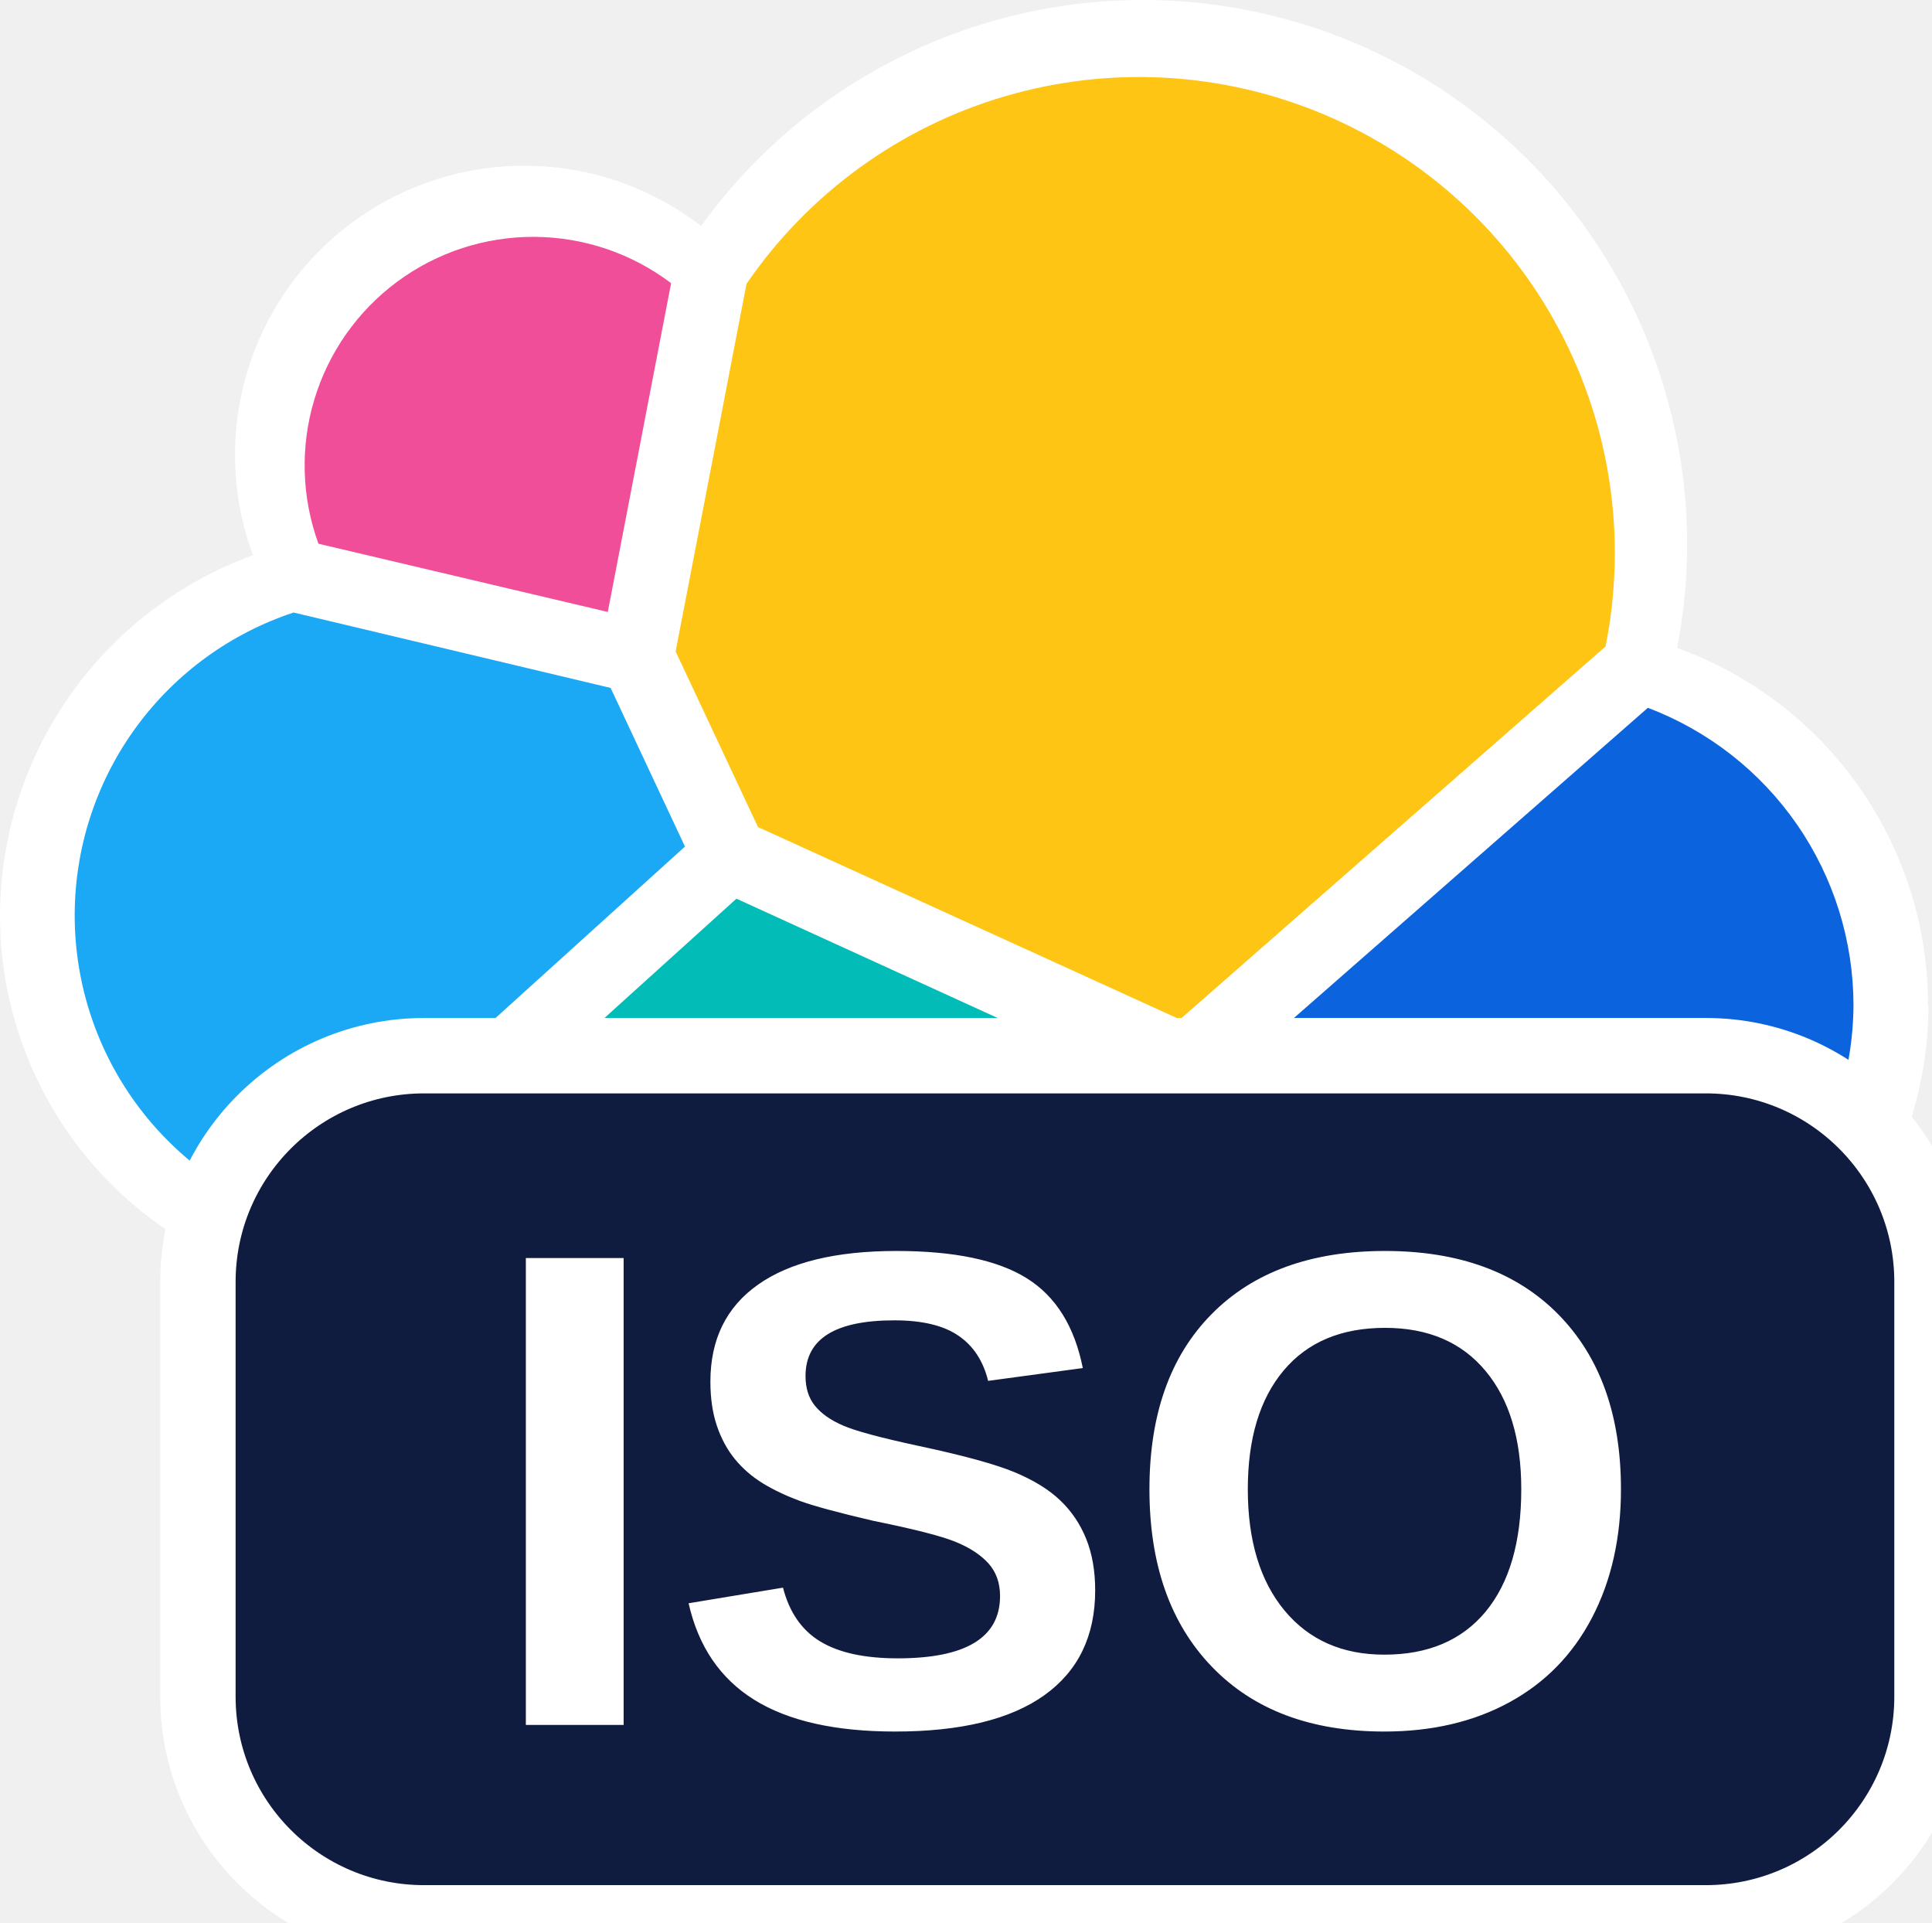
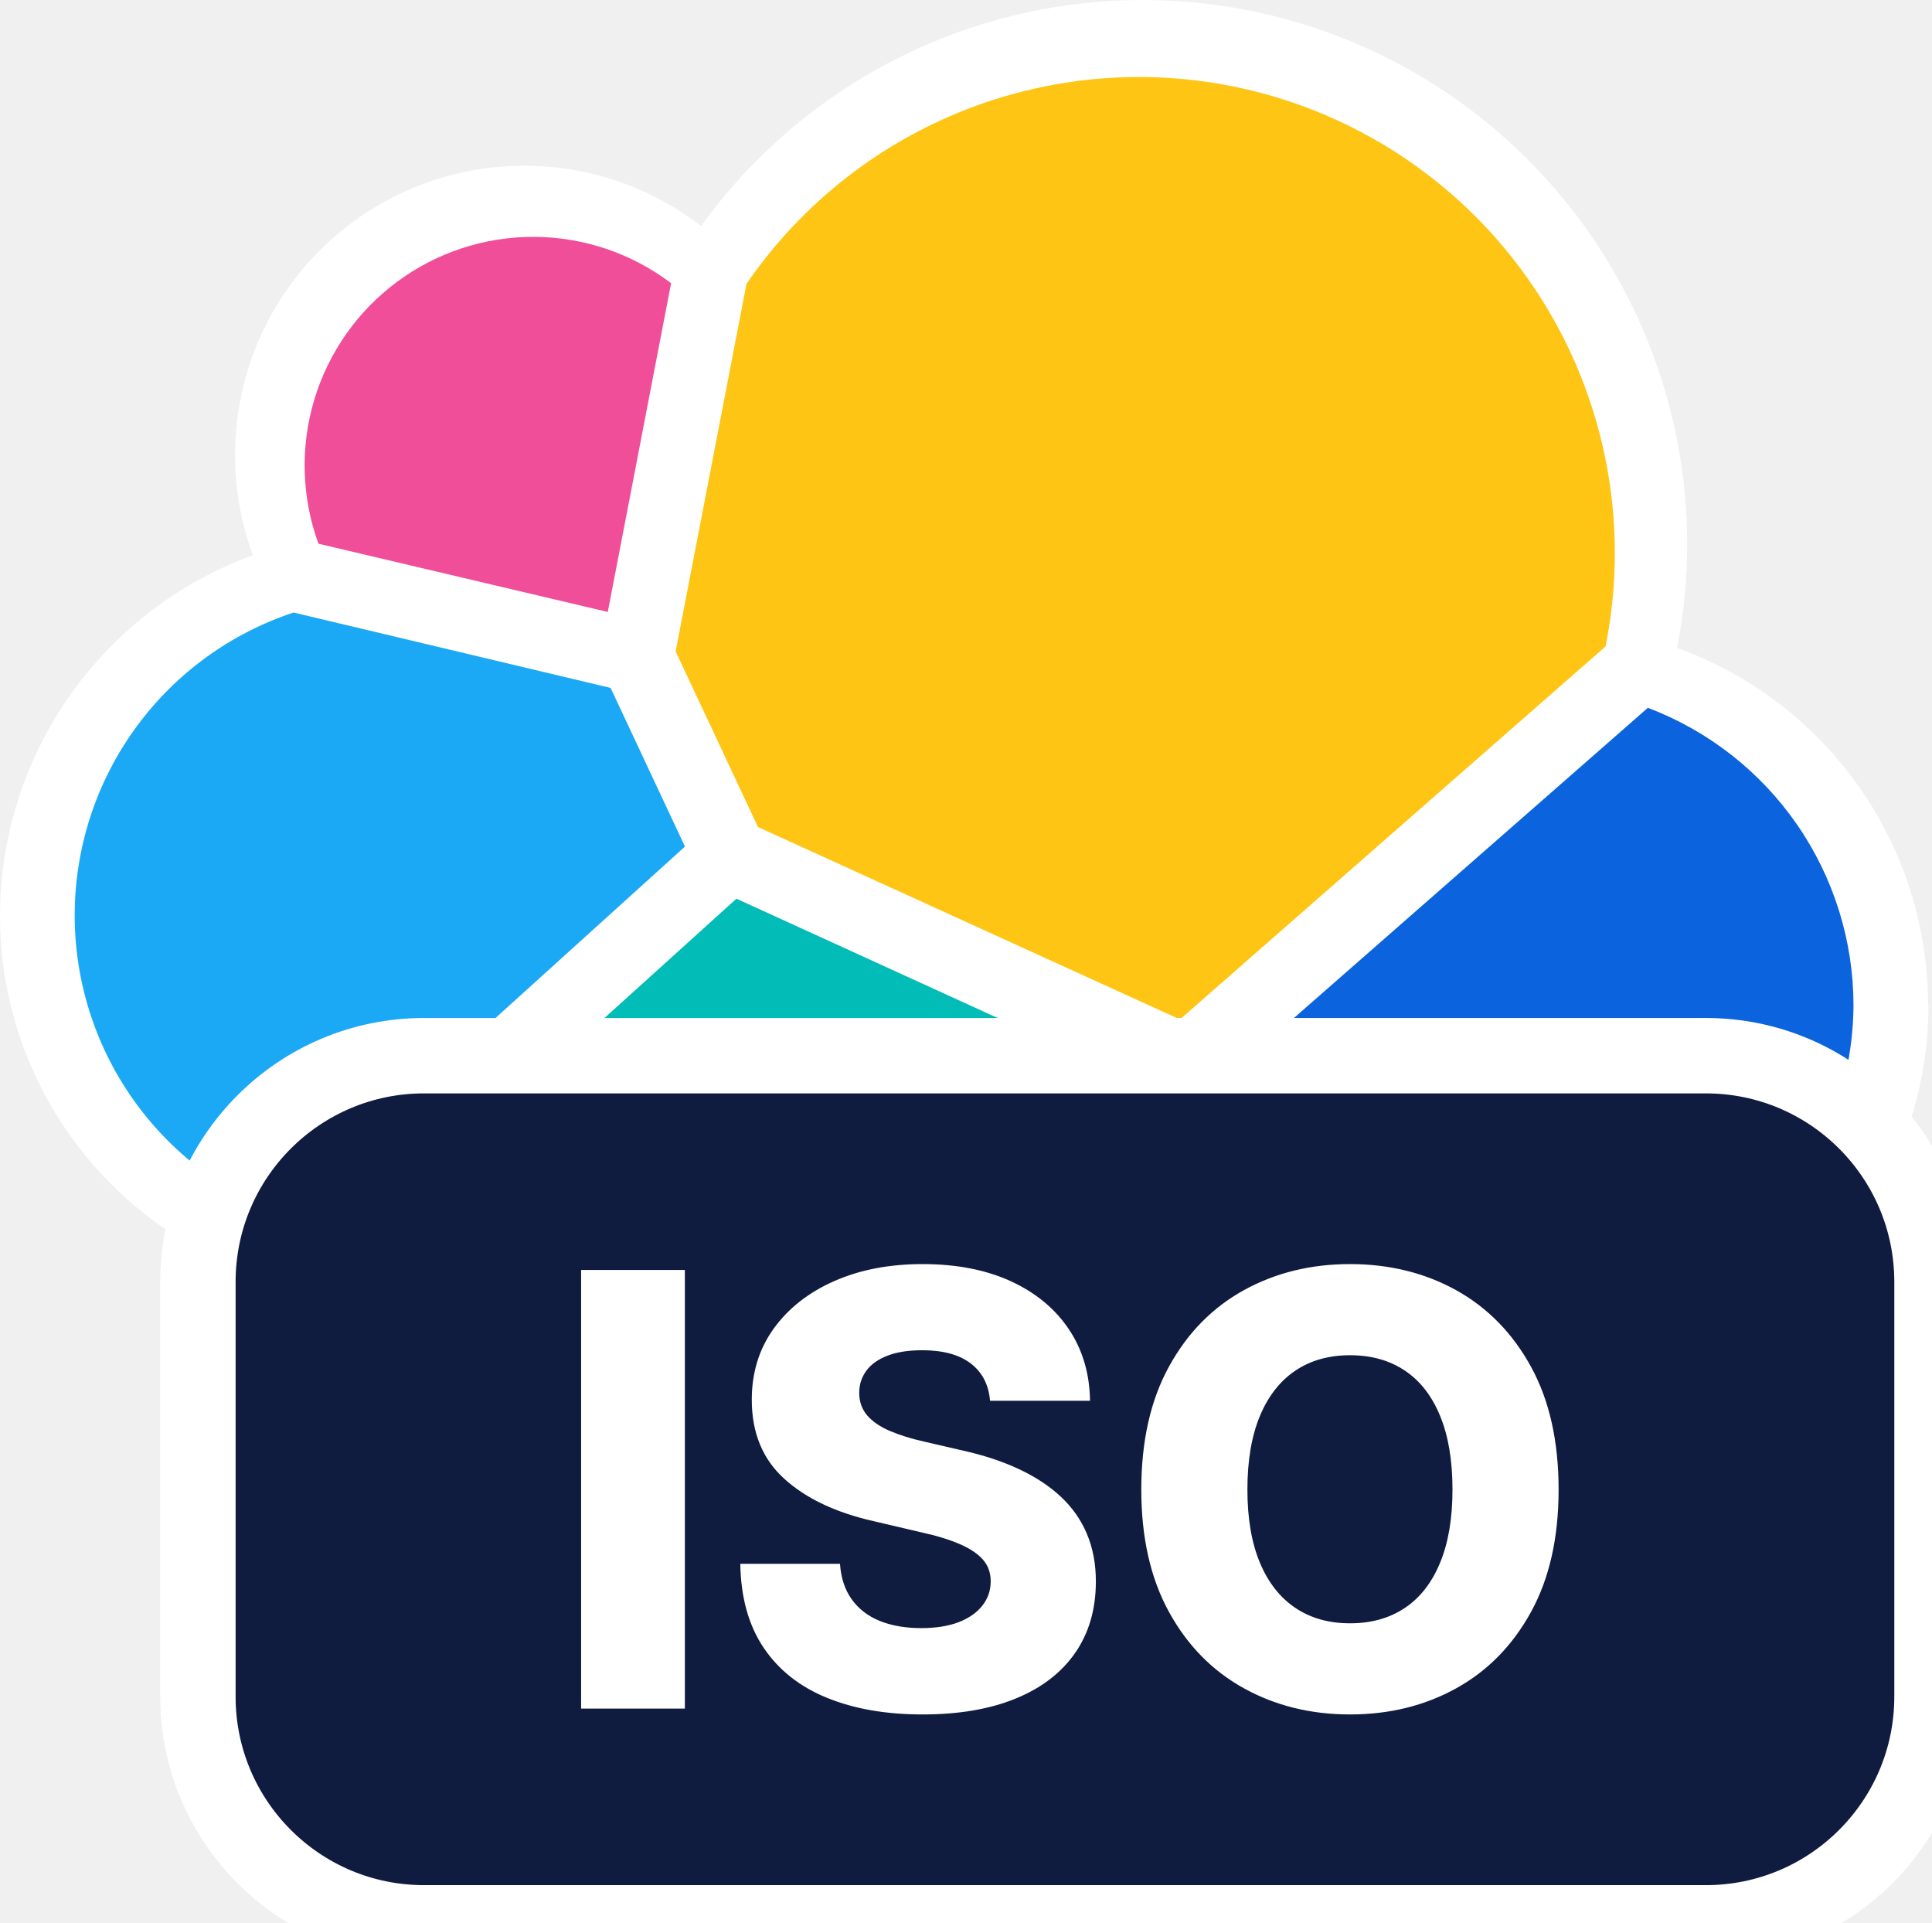
<svg xmlns="http://www.w3.org/2000/svg" width="205" height="204" viewBox="0 0 205 204" fill="none">
  <g>
    <path d="M204.58 106.744C204.603 98.436 202.056 90.326 197.289 83.523C192.521 76.72 185.766 71.558 177.95 68.744C178.661 65.12 179.02 61.436 179.02 57.744C179.015 45.528 175.137 33.629 167.945 23.755C160.752 13.882 150.615 6.542 138.99 2.791C127.365 -0.96 114.849 -0.929 103.242 2.878C91.636 6.686 81.534 14.075 74.39 23.984C69.118 19.911 62.664 17.665 56.002 17.584C49.341 17.504 42.834 19.593 37.464 23.536C32.095 27.479 28.154 33.063 26.237 39.443C24.321 45.824 24.532 52.654 26.84 58.904C19.015 61.753 12.249 66.929 7.451 73.736C2.653 80.543 0.053 88.656 0 96.984C-0.033 105.33 2.527 113.48 7.326 120.309C12.125 127.138 18.927 132.307 26.79 135.104C25.168 143.453 25.412 152.057 27.506 160.301C29.601 168.544 33.492 176.222 38.903 182.784C44.314 189.347 51.109 194.631 58.802 198.258C66.495 201.885 74.895 203.765 83.4 203.764C92.556 203.772 101.581 201.59 109.722 197.402C117.863 193.213 124.884 187.138 130.2 179.684C135.455 183.802 141.912 186.091 148.588 186.201C155.264 186.312 161.793 184.238 167.181 180.295C172.569 176.353 176.522 170.758 178.437 164.362C180.352 157.965 180.125 151.119 177.79 144.864C185.623 142.013 192.394 136.832 197.193 130.016C201.992 123.201 204.587 115.079 204.63 106.744" fill="white" />
    <path d="M80.43 87.744L125.2 108.154L170.36 68.584C172.647 57.175 170.923 45.326 165.48 35.042C160.036 24.758 151.208 16.669 140.487 12.145C129.767 7.62 117.813 6.937 106.647 10.212C95.482 13.486 85.79 20.516 79.21 30.114L71.69 69.114L80.43 87.744Z" fill="#FEC514" />
    <path d="M34.1 135.154C31.769 146.616 33.479 158.533 38.94 168.877C44.401 179.221 53.276 187.355 64.056 191.896C74.836 196.436 86.856 197.103 98.072 193.783C109.288 190.463 119.009 183.36 125.581 173.684L133.031 134.844L123.031 115.844L78.141 95.344L34.1 135.154Z" fill="#02BCB7" />
    <path d="M33.79 57.684L64.49 64.924L71.21 30.044C67.036 26.884 61.952 25.16 56.717 25.129C51.481 25.098 46.377 26.762 42.166 29.873C37.955 32.983 34.864 37.373 33.354 42.386C31.844 47.398 31.997 52.765 33.79 57.684Z" fill="#F04E98" />
    <path d="M31.151 64.984C24.518 67.175 18.727 71.364 14.57 76.978C10.414 82.591 8.096 89.353 7.935 96.335C7.774 103.318 9.778 110.179 13.671 115.978C17.564 121.777 23.157 126.229 29.68 128.724L72.68 89.814L64.79 72.984L31.151 64.984Z" fill="#1BA9F5" />
    <path d="M133.44 173.684C137.012 176.435 141.284 178.128 145.77 178.572C150.256 179.016 154.777 178.191 158.818 176.193C162.859 174.195 166.259 171.103 168.63 167.269C171.001 163.434 172.248 159.012 172.23 154.504C172.243 151.636 171.749 148.789 170.77 146.094L140.12 138.924L133.44 173.684Z" fill="#9ADC30" />
    <path d="M139.68 130.894L173.43 138.784C180.166 136.513 186.025 132.197 190.191 126.437C194.357 120.678 196.622 113.762 196.67 106.654C196.664 99.801 194.573 93.112 190.676 87.475C186.779 81.838 181.259 77.52 174.85 75.094L130.72 113.764L139.68 130.894Z" fill="#0B64DD" />
  </g>
  <rect x="21" y="112" width="184" height="92" rx="24" fill="#101C3F" stroke="#fff" stroke-width="8" />
-   <text x="113" y="183" text-anchor="middle" font-family="Arial, Helvetica, sans-serif" font-weight="700" font-size="72" fill="#fff">ISO</text>
+   <path d="M72.67 134.73V181.27H61.66V134.73ZM97.89 181.89Q92.08 181.89 87.76 180.13Q83.44 178.38 81.04 174.83Q78.64 171.28 78.55 165.91H89.13Q89.28 168.15 90.37 169.67Q91.46 171.2 93.35 171.97Q95.24 172.73 97.75 172.73Q100.05 172.73 101.7 172.11Q103.34 171.48 104.23 170.35Q105.12 169.23 105.12 167.76Q105.12 166.41 104.3 165.47Q103.49 164.53 101.82 163.81Q100.16 163.09 97.59 162.53L92.68 161.38Q86.65 160.01 83.21 156.88Q79.77 153.76 79.77 148.5Q79.77 144.18 82.1 140.95Q84.44 137.71 88.53 135.91Q92.61 134.11 97.89 134.11Q103.29 134.11 107.26 135.93Q111.23 137.76 113.42 141.03Q115.6 144.3 115.66 148.61H105.05Q104.84 146.06 103 144.65Q101.17 143.25 97.85 143.25Q95.66 143.25 94.16 143.83Q92.67 144.41 91.92 145.43Q91.17 146.46 91.17 147.77Q91.17 149.18 92.02 150.17Q92.87 151.15 94.42 151.81Q95.98 152.48 98.05 152.94L102.06 153.87Q105.43 154.61 108.07 155.84Q110.72 157.07 112.55 158.78Q114.39 160.49 115.33 162.74Q116.28 164.98 116.28 167.78Q116.28 172.18 114.09 175.35Q111.89 178.52 107.78 180.2Q103.67 181.89 97.89 181.89ZM143.25 181.89Q137 181.89 131.98 179.11Q126.95 176.33 124.03 171Q121.1 165.66 121.1 158.03Q121.1 150.34 124.03 145Q126.95 139.66 131.98 136.88Q137 134.11 143.25 134.11Q149.5 134.11 154.51 136.88Q159.52 139.66 162.45 145Q165.38 150.34 165.38 158.03Q165.38 165.69 162.45 171.02Q159.52 176.35 154.51 179.12Q149.5 181.89 143.25 181.89ZM143.25 172.22Q146.64 172.22 149.08 170.58Q151.51 168.95 152.81 165.78Q154.12 162.61 154.12 158.03Q154.12 153.41 152.81 150.23Q151.51 147.05 149.08 145.42Q146.64 143.78 143.25 143.78Q139.87 143.78 137.44 145.42Q135 147.06 133.68 150.24Q132.36 153.42 132.36 158.03Q132.36 162.61 133.68 165.78Q135 168.94 137.44 170.58Q139.87 172.22 143.25 172.22Z" fill="#fff" />
</svg>
